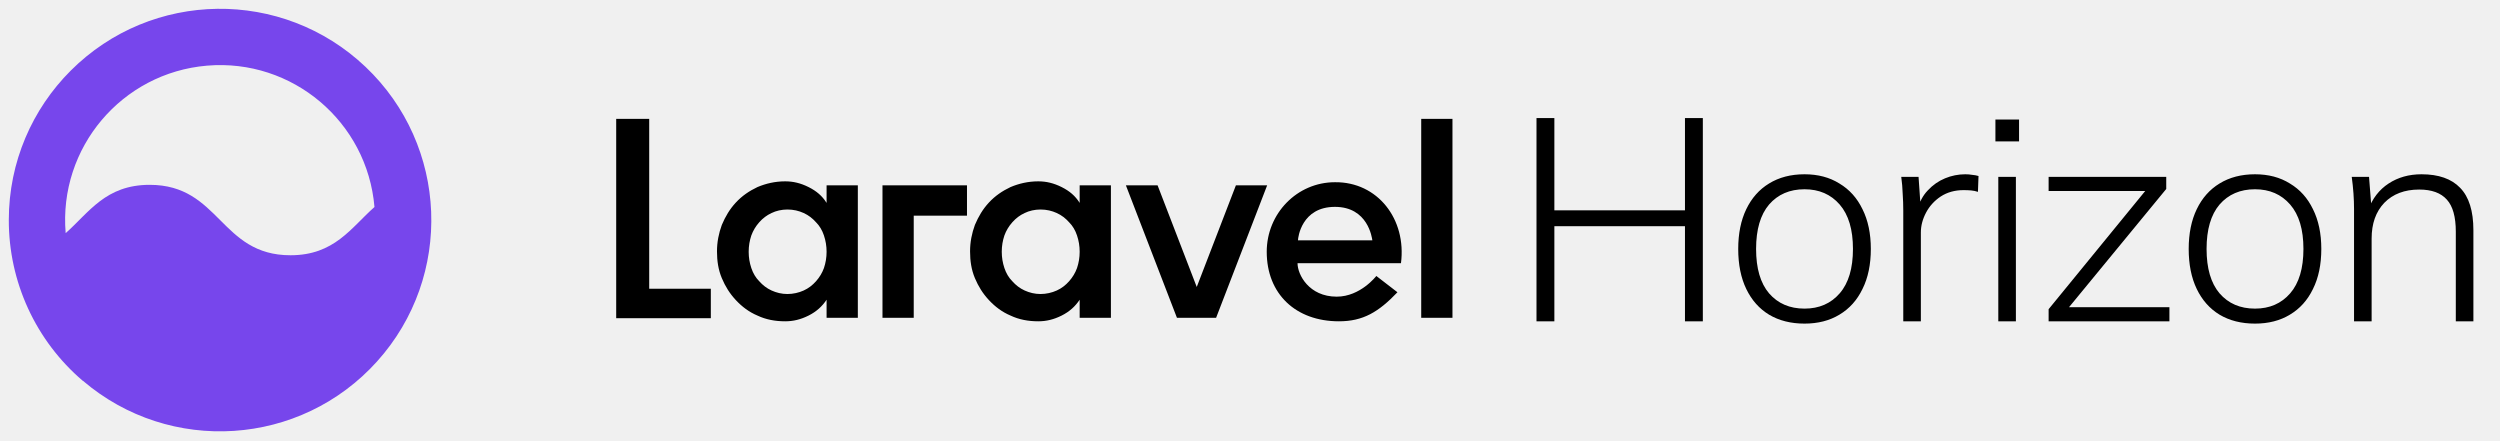
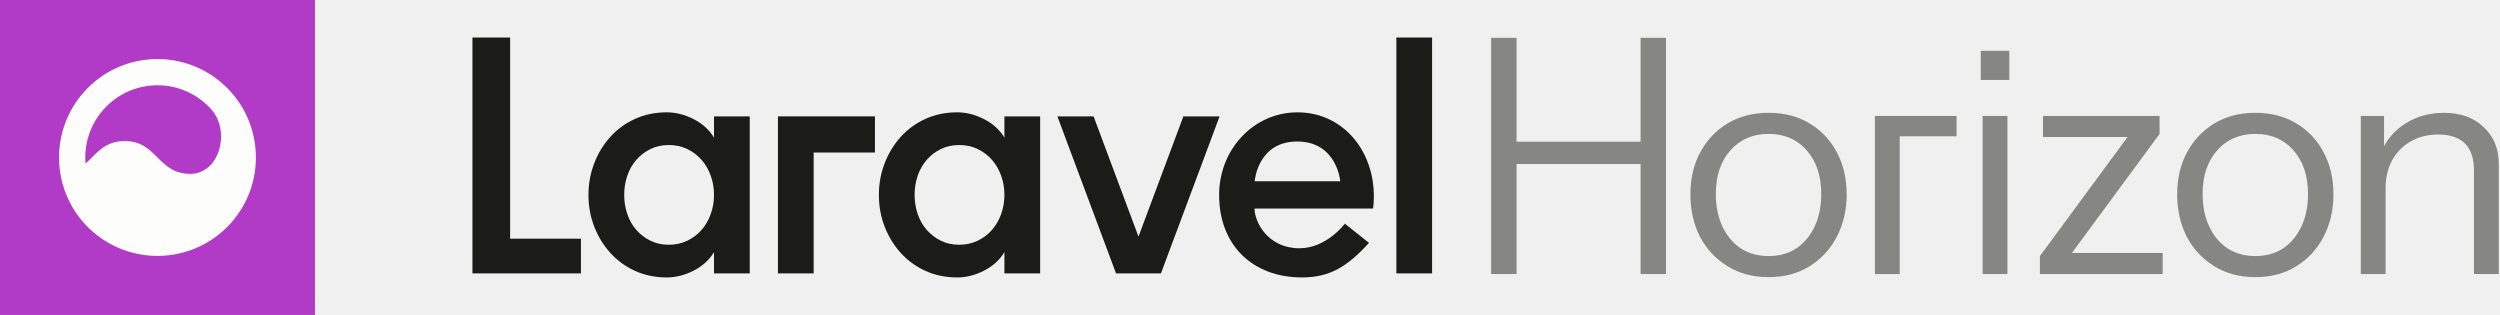
- <svg xmlns="http://www.w3.org/2000/svg" viewBox="0 0 568 100" fill="none">
+ <svg xmlns="http://www.w3.org/2000/svg" width="508" height="64" viewBox="0 0 508 64" fill="none">
  <style>
-         #horizon { fill: #000 } @media (prefers-color-scheme:dark) { #horizon { fill: #fff } }
+         .laravel { fill: #1B1B18 } @media (prefers-color-scheme:dark) { .laravel { fill: #fff } }
+         .horizon { fill: #868682 } @media (prefers-color-scheme:dark) { .horizon { fill: #A1A09A } }
    </style>
-   <path id="horizon" d="M147.5 65.6H161.5V72.3H140V27H147.5V65.6ZM187.8 42.1H194.9V72.2H187.8V68.1C186.8 69.6 185.5 70.8 183.7 71.7C181.9 72.6 180.2 73 178.4 73C176.1 73 174 72.6 172.1 71.7C170.2 70.9 168.6 69.7 167.2 68.2C165.8 66.7 164.8 65.1 164 63.2C163.2 61.3 162.9 59.3 162.9 57.1C162.9 55 163.3 53 164 51.1C164.8 49.2 165.8 47.5 167.2 46C168.6 44.5 170.2 43.4 172.1 42.5C174 41.7 176.1 41.2 178.4 41.2C180.2 41.2 181.9 41.6 183.7 42.5C185.5 43.4 186.8 44.5 187.8 46.1V42.1ZM187.8 57.2C187.8 55.9 187.6 54.7 187.2 53.5C186.8 52.3 186.2 51.3 185.4 50.5C184.6 49.6 183.7 48.9 182.6 48.4C181.5 47.9 180.3 47.6 178.9 47.6C177.6 47.6 176.3 47.9 175.3 48.4C174.2 48.9 173.3 49.6 172.5 50.5C171.7 51.4 171.1 52.4 170.7 53.5C170.3 54.7 170.1 55.9 170.1 57.2C170.1 58.5 170.3 59.7 170.7 60.9C171.1 62.1 171.7 63.1 172.5 63.9C173.3 64.8 174.2 65.5 175.3 66C176.4 66.5 177.6 66.8 178.9 66.8C180.2 66.8 181.5 66.5 182.6 66C183.7 65.5 184.6 64.8 185.4 63.9C186.2 63 186.8 62 187.2 60.9C187.6 59.7 187.8 58.5 187.8 57.2ZM245.3 42.1H252.4V72.2H245.3V68.1C244.3 69.6 243 70.8 241.2 71.7C239.4 72.6 237.7 73 235.9 73C233.6 73 231.5 72.6 229.6 71.7C227.7 70.9 226.1 69.7 224.7 68.2C223.3 66.7 222.3 65.1 221.5 63.2C220.7 61.3 220.4 59.3 220.4 57.1C220.4 55 220.8 53 221.5 51.1C222.3 49.2 223.3 47.5 224.7 46C226.1 44.5 227.7 43.4 229.6 42.5C231.5 41.7 233.6 41.2 235.9 41.2C237.7 41.2 239.4 41.6 241.2 42.5C243 43.4 244.3 44.5 245.3 46.1V42.1ZM245.3 57.2C245.3 55.9 245.1 54.7 244.7 53.5C244.3 52.3 243.7 51.3 242.9 50.5C242.1 49.6 241.2 48.9 240.1 48.4C239 47.9 237.8 47.6 236.4 47.6C235.1 47.6 233.8 47.9 232.8 48.4C231.7 48.9 230.8 49.6 230 50.5C229.2 51.4 228.6 52.4 228.2 53.5C227.8 54.7 227.6 55.9 227.6 57.2C227.6 58.5 227.8 59.7 228.2 60.9C228.6 62.1 229.2 63.1 230 63.9C230.8 64.8 231.7 65.5 232.8 66C233.9 66.5 235.1 66.8 236.4 66.8C237.7 66.8 239 66.5 240.1 66C241.2 65.5 242.1 64.8 242.9 63.9C243.7 63 244.3 62 244.7 60.9C245.1 59.7 245.3 58.5 245.3 57.2ZM322.9 27V72.2H330V27H322.9ZM200.5 72.2H207.6V49H219.7V42.1H200.5V72.2ZM280.8 42.1L271.9 65.2L263 42.1H255.8L267.4 72.2H276.3L287.9 42.1H280.8ZM318.3 59.8H294.8C294.8 62.4 297.4 67.4 303.7 67.4C309.1 67.4 312.7 62.7 312.7 62.7L317.5 66.4C313.2 70.9 309.7 73 304.2 73C294.4 73 287.8 66.8 287.8 57.2C287.8 48.5 294.7 41.4 303.3 41.4C313 41.3 319.6 49.8 318.3 59.8ZM311.8 54.6C311.7 54 310.8 47 303.3 47C295.7 47 294.9 54 294.9 54.6H311.8Z" />
-   <path id="horizon" d="M349.091 73V26.822H353.152V47.782H382.824V26.822H386.885V73H382.824V51.385H353.152V73H349.091ZM409.988 73.524C406.888 73.524 404.202 72.847 401.931 71.494C399.704 70.14 397.98 68.196 396.757 65.664C395.534 63.131 394.923 60.096 394.923 56.559C394.923 53.066 395.534 50.053 396.757 47.52C397.98 44.988 399.704 43.044 401.931 41.69C404.202 40.293 406.888 39.595 409.988 39.595C413.045 39.595 415.686 40.293 417.913 41.691C420.184 43.044 421.931 44.988 423.153 47.521C424.42 50.053 425.053 53.066 425.053 56.559C425.053 60.096 424.42 63.131 423.153 65.664C421.931 68.196 420.184 70.14 417.913 71.494C415.686 72.847 413.045 73.524 409.988 73.524ZM409.988 70.118C413.307 70.118 415.97 68.961 417.979 66.646C419.988 64.332 420.992 60.97 420.992 56.559C420.992 52.149 419.988 48.787 417.979 46.472C415.97 44.158 413.307 43.001 409.988 43.001C406.626 43.001 403.94 44.158 401.931 46.472C399.966 48.787 398.984 52.149 398.984 56.559C398.984 60.969 399.966 64.332 401.931 66.646C403.94 68.961 406.626 70.118 409.988 70.118ZM432.423 73V47.848C432.423 46.58 432.38 45.313 432.292 44.048C432.25 42.755 432.141 41.465 431.965 40.184H435.895L436.419 47.717L435.633 47.782C436.069 45.948 436.855 44.442 437.991 43.262C439.126 42.04 440.436 41.123 441.921 40.512C443.374 39.907 444.932 39.595 446.506 39.595C447.073 39.595 447.597 39.638 448.078 39.725C448.566 39.762 449.049 39.85 449.519 39.988L449.388 43.59C448.879 43.419 448.351 43.309 447.816 43.263C447.249 43.218 446.681 43.196 446.113 43.197C444.148 43.197 442.423 43.677 440.938 44.638C439.497 45.598 438.384 46.822 437.598 48.306C436.812 49.791 436.419 51.297 436.419 52.826V73H432.423ZM454.014 73V40.184H458.01V73H454.014ZM453.359 32.128V27.15H458.73V32.128H453.359ZM465.446 73V70.249L488.306 42.28L488.371 43.394H465.446V40.184H492.17V42.935L469.114 70.97L469.049 69.791H492.891V73H465.446ZM512.337 73.524C509.236 73.524 506.551 72.847 504.28 71.494C502.053 70.14 500.328 68.196 499.106 65.664C497.883 63.131 497.272 60.096 497.272 56.559C497.272 53.066 497.883 50.053 499.106 47.52C500.328 44.988 502.053 43.044 504.28 41.69C506.551 40.293 509.236 39.595 512.337 39.595C515.393 39.595 518.035 40.293 520.262 41.691C522.533 43.044 524.28 44.988 525.502 47.521C526.769 50.053 527.402 53.066 527.402 56.559C527.402 60.096 526.769 63.131 525.502 65.664C524.28 68.196 522.533 70.14 520.262 71.494C518.035 72.847 515.393 73.524 512.337 73.524ZM512.337 70.118C515.655 70.118 518.319 68.961 520.328 66.646C522.336 64.332 523.341 60.97 523.341 56.559C523.341 52.149 522.336 48.787 520.328 46.472C518.319 44.158 515.655 43.001 512.337 43.001C508.974 43.001 506.289 44.158 504.28 46.472C502.315 48.787 501.333 52.149 501.333 56.559C501.333 60.969 502.315 64.332 504.28 66.646C506.289 68.961 508.974 70.118 512.337 70.118ZM534.838 73V47.52C534.838 46.341 534.794 45.14 534.707 43.918C534.616 42.669 534.485 41.424 534.314 40.184H538.244L538.833 47.717H538.047C539.008 45.097 540.558 43.088 542.698 41.691C544.837 40.293 547.326 39.595 550.165 39.595C554.051 39.595 556.977 40.621 558.942 42.673C560.95 44.726 561.955 47.935 561.955 52.302V73H557.959V52.63C557.959 49.267 557.282 46.843 555.929 45.359C554.575 43.83 552.479 43.066 549.641 43.066C546.322 43.066 543.68 44.071 541.715 46.079C539.794 48.088 538.833 50.795 538.833 54.201V73H534.838Z" />
-   <path d="M18.8 86.514C13.521 82.007 9.284 76.407 6.384 70.102C3.483 63.796 1.987 56.935 2 49.994C2 36.734 7.38 24.734 16.06 16.054C34.46 -2.34 64.162 -2.726 83.036 15.18C101.908 33.088 103.08 62.77 85.676 82.108C68.272 101.448 38.632 103.402 18.84 86.514H18.8ZM14.94 52.954C20.24 48.254 24 41.994 34 41.994C50 41.994 50 57.994 66 57.994C76 57.994 79.76 51.734 85.08 47.034C83.446 27.66 66.414 13.28 47.04 14.914C27.666 16.548 13.286 33.58 14.92 52.954H14.94Z" fill="#7746EC" />
+   <rect width="64" height="64" fill="#B13BC7" />
+   <path d="M19.009 47.214C19.003 47.214 18.998 47.212 18.994 47.208C16.797 45.331 15.034 43 13.827 40.375C12.618 37.748 11.995 34.889 12 31.997C12 26.472 14.242 21.472 17.858 17.856C25.525 10.191 37.902 10.031 45.766 17.491C53.63 24.953 54.118 37.321 46.866 45.378C39.616 53.434 27.27 54.25 19.023 47.219C19.019 47.216 19.014 47.214 19.009 47.214ZM17.389 33.23C17.391 33.23 17.392 33.23 17.394 33.229C19.601 31.271 21.168 28.664 25.334 28.664C32.001 28.664 32.001 35.331 38.667 35.331C44.634 35.331 46.911 26.648 42.926 22.208C39.96 18.903 35.534 16.979 30.767 17.381C22.697 18.061 16.706 25.155 17.383 33.225C17.383 33.228 17.386 33.23 17.389 33.23Z" fill="#FDFDFC" />
+   <path class="laravel" d="M103.659 7.625H96V55.553H118.046V48.501H103.659V7.625Z" />
+   <path class="laravel" d="M145.087 27.96C144.109 26.363 142.722 25.108 140.924 24.195C139.126 23.282 137.316 22.825 135.496 22.825C133.141 22.825 130.988 23.27 129.035 24.16C127.08 25.05 125.404 26.272 124.006 27.823C122.607 29.376 121.519 31.168 120.742 33.198C119.964 35.23 119.576 37.364 119.576 39.6C119.576 41.883 119.964 44.028 120.742 46.036C121.519 48.045 122.607 49.826 124.006 51.377C125.404 52.929 127.08 54.15 129.035 55.04C130.988 55.93 133.141 56.375 135.496 56.375C137.316 56.375 139.126 55.918 140.924 55.006C142.722 54.094 144.11 52.838 145.087 51.24V55.554H152.346V23.647H145.087V27.96ZM144.421 43.503C143.977 44.736 143.355 45.808 142.556 46.721C141.756 47.634 140.791 48.364 139.659 48.912C138.526 49.46 137.271 49.733 135.895 49.733C134.518 49.733 133.275 49.46 132.165 48.912C131.054 48.364 130.1 47.634 129.301 46.721C128.502 45.808 127.891 44.736 127.469 43.503C127.047 42.27 126.837 40.969 126.837 39.6C126.837 38.231 127.047 36.93 127.469 35.697C127.89 34.465 128.502 33.393 129.301 32.48C130.1 31.567 131.055 30.836 132.165 30.289C133.275 29.741 134.518 29.467 135.895 29.467C137.271 29.467 138.526 29.741 139.659 30.289C140.791 30.837 141.756 31.567 142.556 32.48C143.355 33.393 143.977 34.465 144.421 35.697C144.864 36.93 145.087 38.231 145.087 39.6C145.087 40.969 144.864 42.27 144.421 43.503Z" />
+   <path class="laravel" d="M204.099 27.96C203.121 26.363 201.734 25.108 199.936 24.195C198.138 23.282 196.328 22.825 194.508 22.825C192.153 22.825 190.001 23.27 188.047 24.16C186.093 25.05 184.417 26.272 183.018 27.823C181.619 29.376 180.531 31.168 179.754 33.198C178.977 35.23 178.589 37.364 178.589 39.6C178.589 41.883 178.977 44.028 179.754 46.036C180.531 48.045 181.619 49.826 183.018 51.377C184.417 52.929 186.092 54.15 188.047 55.04C190 55.93 192.153 56.375 194.508 56.375C196.328 56.375 198.138 55.918 199.936 55.006C201.734 54.094 203.122 52.838 204.099 51.24V55.554H211.359V23.647H204.099V27.96ZM203.433 43.503C202.988 44.736 202.367 45.808 201.568 46.721C200.768 47.634 199.803 48.364 198.67 48.912C197.538 49.46 196.283 49.733 194.907 49.733C193.53 49.733 192.286 49.46 191.177 48.912C190.066 48.364 189.112 47.634 188.313 46.721C187.513 45.808 186.903 44.736 186.481 43.503C186.058 42.27 185.849 40.969 185.849 39.6C185.849 38.231 186.058 36.93 186.481 35.697C186.902 34.465 187.513 33.393 188.313 32.48C189.112 31.567 190.067 30.836 191.177 30.289C192.286 29.741 193.53 29.467 194.907 29.467C196.283 29.467 197.538 29.741 198.67 30.289C199.803 30.837 200.768 31.567 201.568 32.48C202.367 33.393 202.988 34.465 203.433 35.697C203.876 36.93 204.099 38.231 204.099 39.6C204.099 40.969 203.876 42.27 203.433 43.503Z" />
+   <path class="laravel" d="M291 7.625H283.741V55.553H291V7.625Z" />
+   <path class="laravel" d="M158.075 55.553H165.335V30.99H177.79V23.647H158.075V55.553Z" />
+   <path class="laravel" d="M240.465 23.647L231.34 48.08L222.216 23.647H214.862L226.778 55.553H235.902L247.818 23.647H240.465Z" />
+   <path class="laravel" d="M263.652 22.826C254.762 22.826 247.725 30.337 247.725 39.601C247.725 49.842 254.536 56.375 264.582 56.375C270.205 56.375 273.795 54.165 278.181 49.351L273.276 45.45C273.273 45.454 269.574 50.447 264.051 50.447C257.631 50.447 254.928 45.126 254.928 42.373H279.013C280.278 31.833 273.537 22.826 263.652 22.826ZM254.947 36.828C255.003 36.214 255.839 28.754 263.594 28.754C271.349 28.754 272.291 36.213 272.345 36.828H254.947Z" />
+   <path class="horizon" d="M479.715 55.685V23.555H484.44V31.115H484.755V55.685H479.715ZM502.71 55.685V34.643C502.71 32.207 502.101 30.38 500.883 29.162C499.665 27.944 497.859 27.335 495.465 27.335C493.365 27.335 491.496 27.797 489.858 28.721C488.262 29.645 487.002 30.926 486.078 32.564C485.196 34.202 484.755 36.113 484.755 38.297L483.936 30.674C485.028 28.28 486.687 26.39 488.913 25.004C491.181 23.618 493.743 22.925 496.599 22.925C499.959 22.925 502.647 23.891 504.663 25.823C506.721 27.713 507.75 30.212 507.75 33.32V55.685H502.71Z" />
+   <path class="horizon" d="M458.28 56.315C455.13 56.315 452.358 55.58 449.964 54.11C447.57 52.64 445.701 50.645 444.357 48.125C443.055 45.563 442.404 42.686 442.404 39.494C442.404 36.26 443.076 33.404 444.42 30.926C445.764 28.448 447.612 26.495 449.964 25.067C452.358 23.639 455.13 22.925 458.28 22.925C461.472 22.925 464.244 23.639 466.596 25.067C468.99 26.495 470.838 28.448 472.14 30.926C473.484 33.404 474.156 36.26 474.156 39.494C474.156 42.686 473.484 45.563 472.14 48.125C470.838 50.645 468.99 52.64 466.596 54.11C464.244 55.58 461.472 56.315 458.28 56.315ZM458.28 52.031C460.464 52.031 462.354 51.506 463.95 50.456C465.546 49.364 466.785 47.873 467.667 45.983C468.549 44.093 468.99 41.909 468.99 39.431C468.99 35.735 468.003 32.774 466.029 30.548C464.097 28.322 461.514 27.209 458.28 27.209C455.088 27.209 452.505 28.322 450.531 30.548C448.557 32.774 447.57 35.735 447.57 39.431C447.57 41.909 448.011 44.093 448.893 45.983C449.775 47.873 451.014 49.364 452.61 50.456C454.248 51.506 456.138 52.031 458.28 52.031Z" />
+   <path class="horizon" d="M414.508 55.685V52.031L434.038 25.508L435.928 27.839H415.138V23.555H438.826V27.209L419.296 53.732L417.406 51.401H439.456V55.685H414.508Z" />
+   <path class="horizon" d="M402.872 55.685V23.555H407.912V55.685H402.872ZM402.494 16.247V10.325H408.29V16.247H402.494Z" />
+   <path class="horizon" d="M359.366 56.315C356.216 56.315 353.444 55.58 351.05 54.11C348.656 52.64 346.787 50.645 345.443 48.125C344.141 45.563 343.49 42.686 343.49 39.494C343.49 36.26 344.162 33.404 345.506 30.926C346.85 28.448 348.698 26.495 351.05 25.067C353.444 23.639 356.216 22.925 359.366 22.925C362.558 22.925 365.33 23.639 367.682 25.067C370.076 26.495 371.924 28.448 373.226 30.926C374.57 33.404 375.242 36.26 375.242 39.494C375.242 42.686 374.57 45.563 373.226 48.125C371.924 50.645 370.076 52.64 367.682 54.11C365.33 55.58 362.558 56.315 359.366 56.315ZM359.366 52.031C361.55 52.031 363.44 51.506 365.036 50.456C366.632 49.364 367.871 47.873 368.753 45.983C369.635 44.093 370.076 41.909 370.076 39.431C370.076 35.735 369.089 32.774 367.115 30.548C365.183 28.322 362.6 27.209 359.366 27.209C356.174 27.209 353.591 28.322 351.617 30.548C349.643 32.774 348.656 35.735 348.656 39.431C348.656 41.909 349.097 44.093 349.979 45.983C350.861 47.873 352.1 49.364 353.696 50.456C355.334 51.506 357.224 52.031 359.366 52.031Z" />
+   <path class="horizon" d="M303 55.685V7.685H308.166V55.685H303ZM333.366 55.685V7.685H338.532V55.685H333.366ZM305.646 28.792H335.634V33.328H305.646V28.792Z" />
+   <path class="horizon" d="M380.982 55.695V23.565H397.574V27.695H386.022V55.695H380.982Z" />
</svg>
